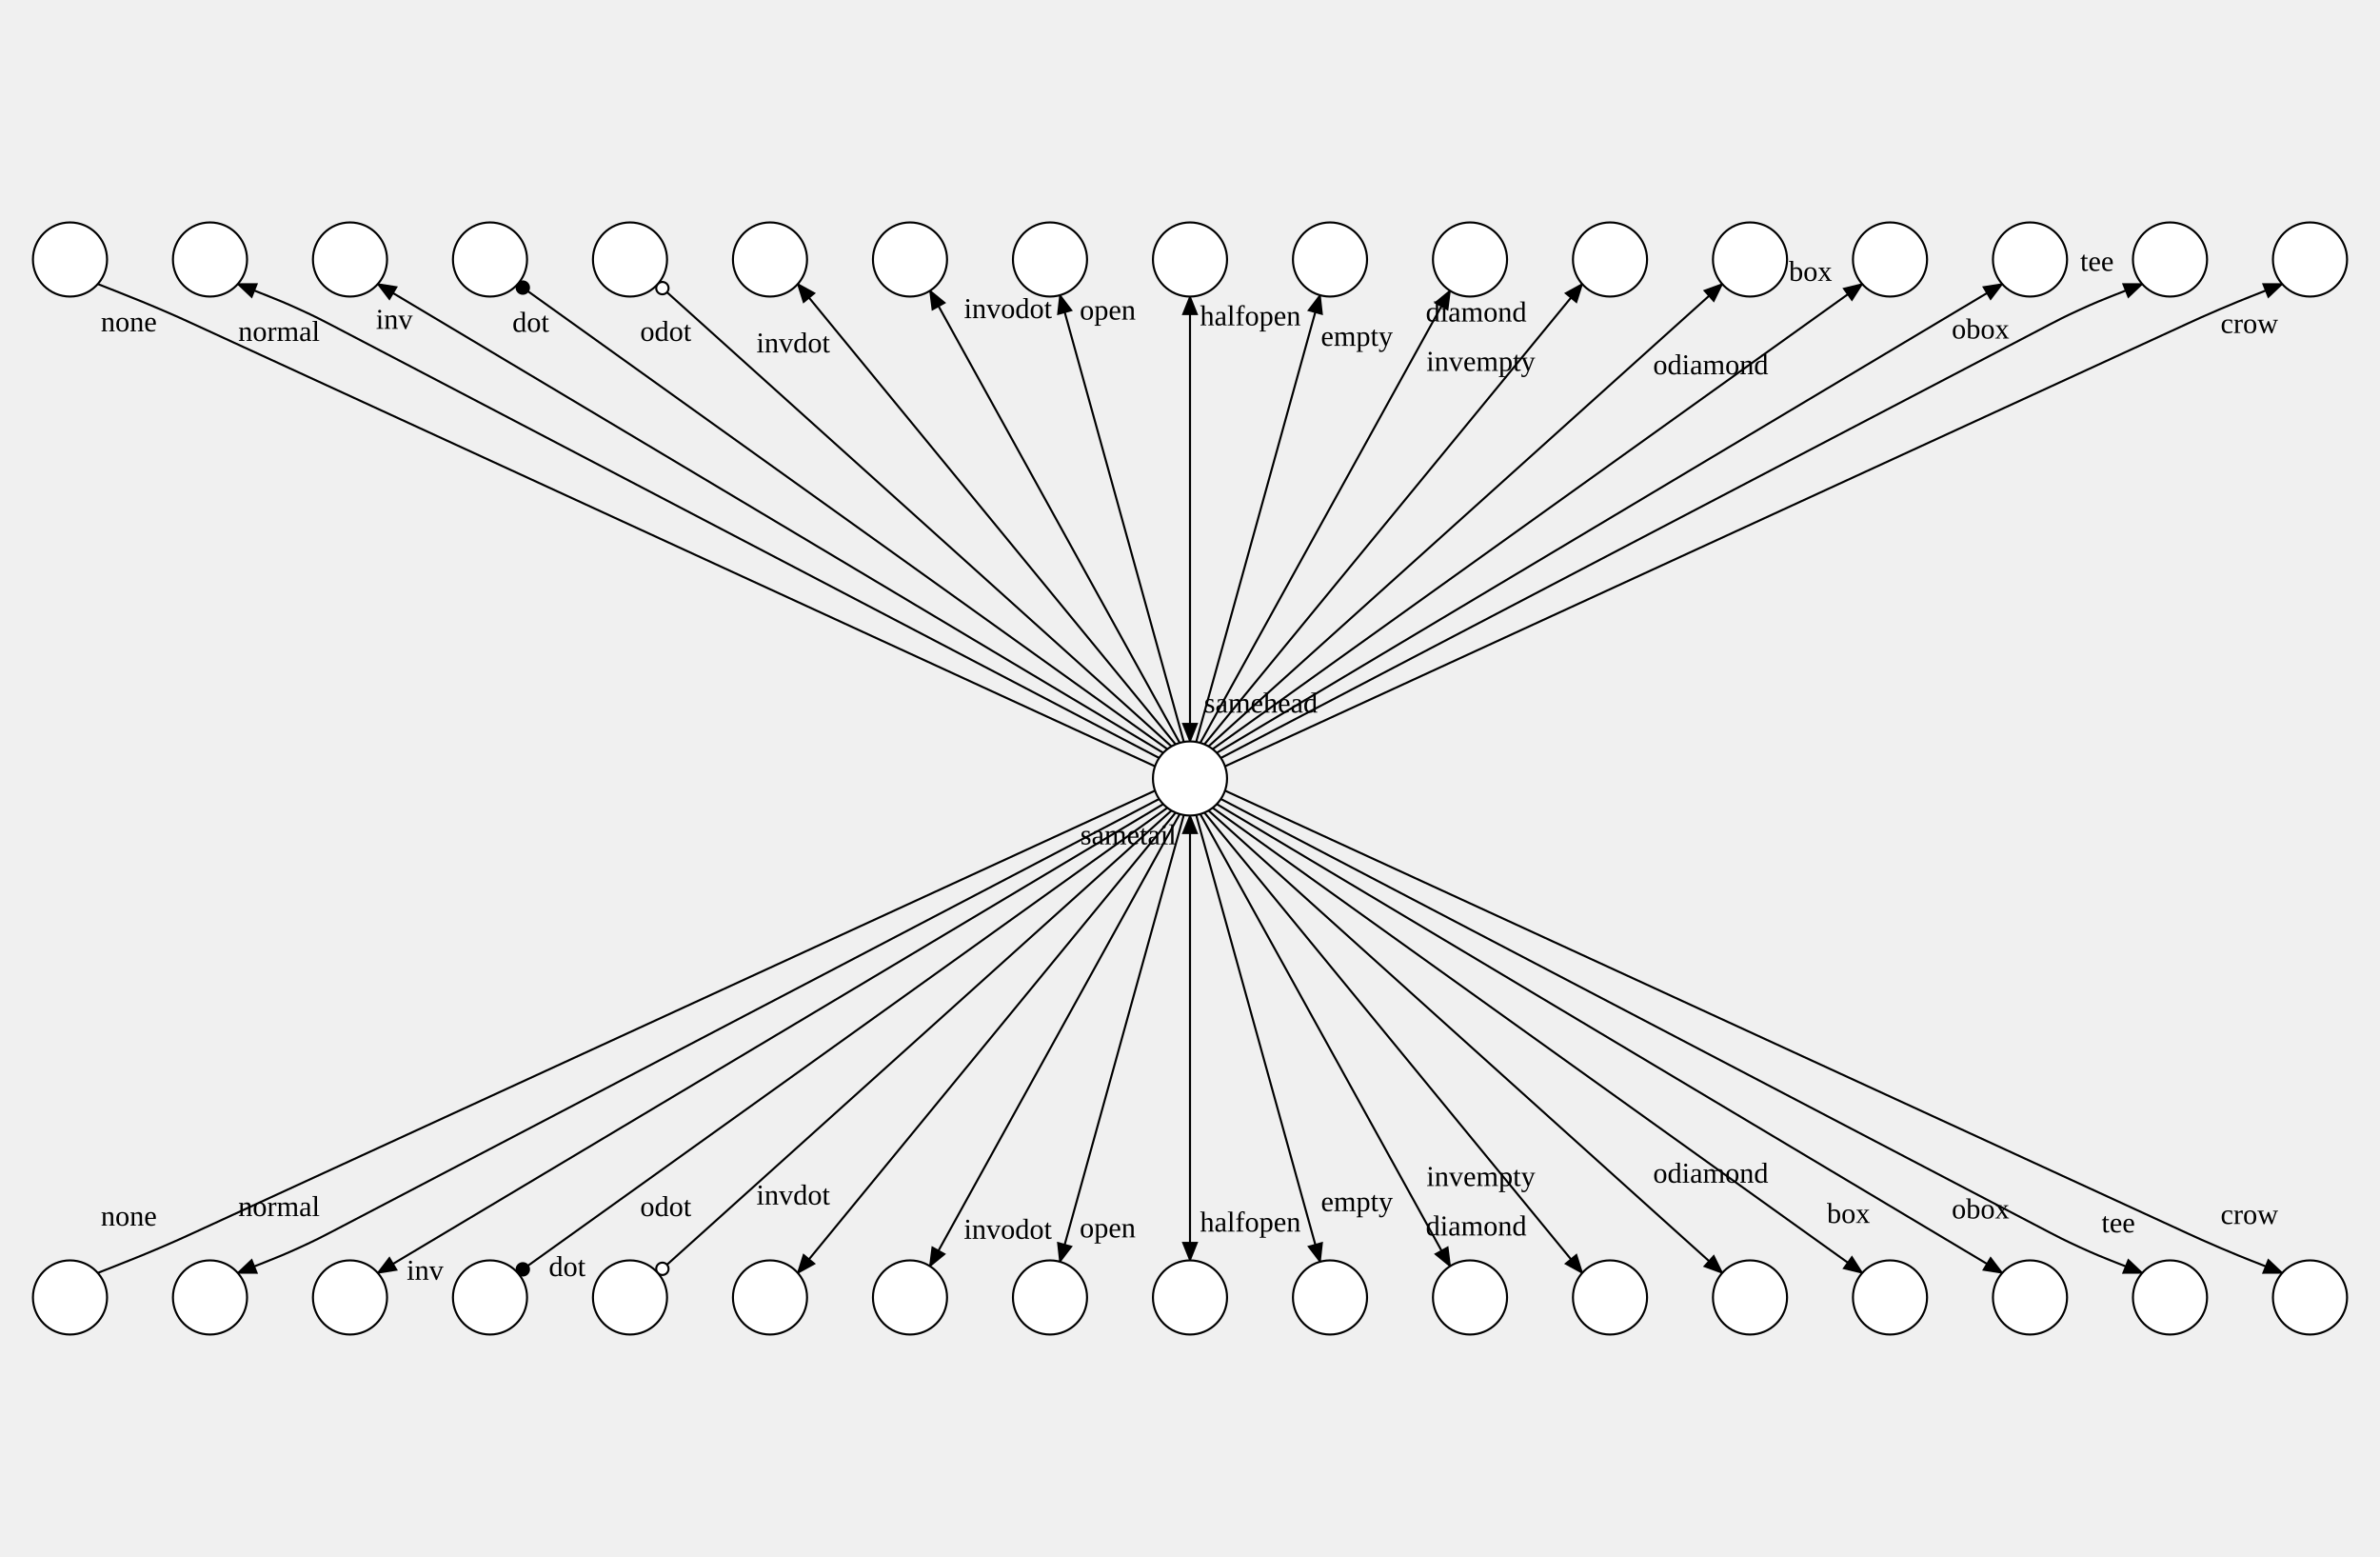
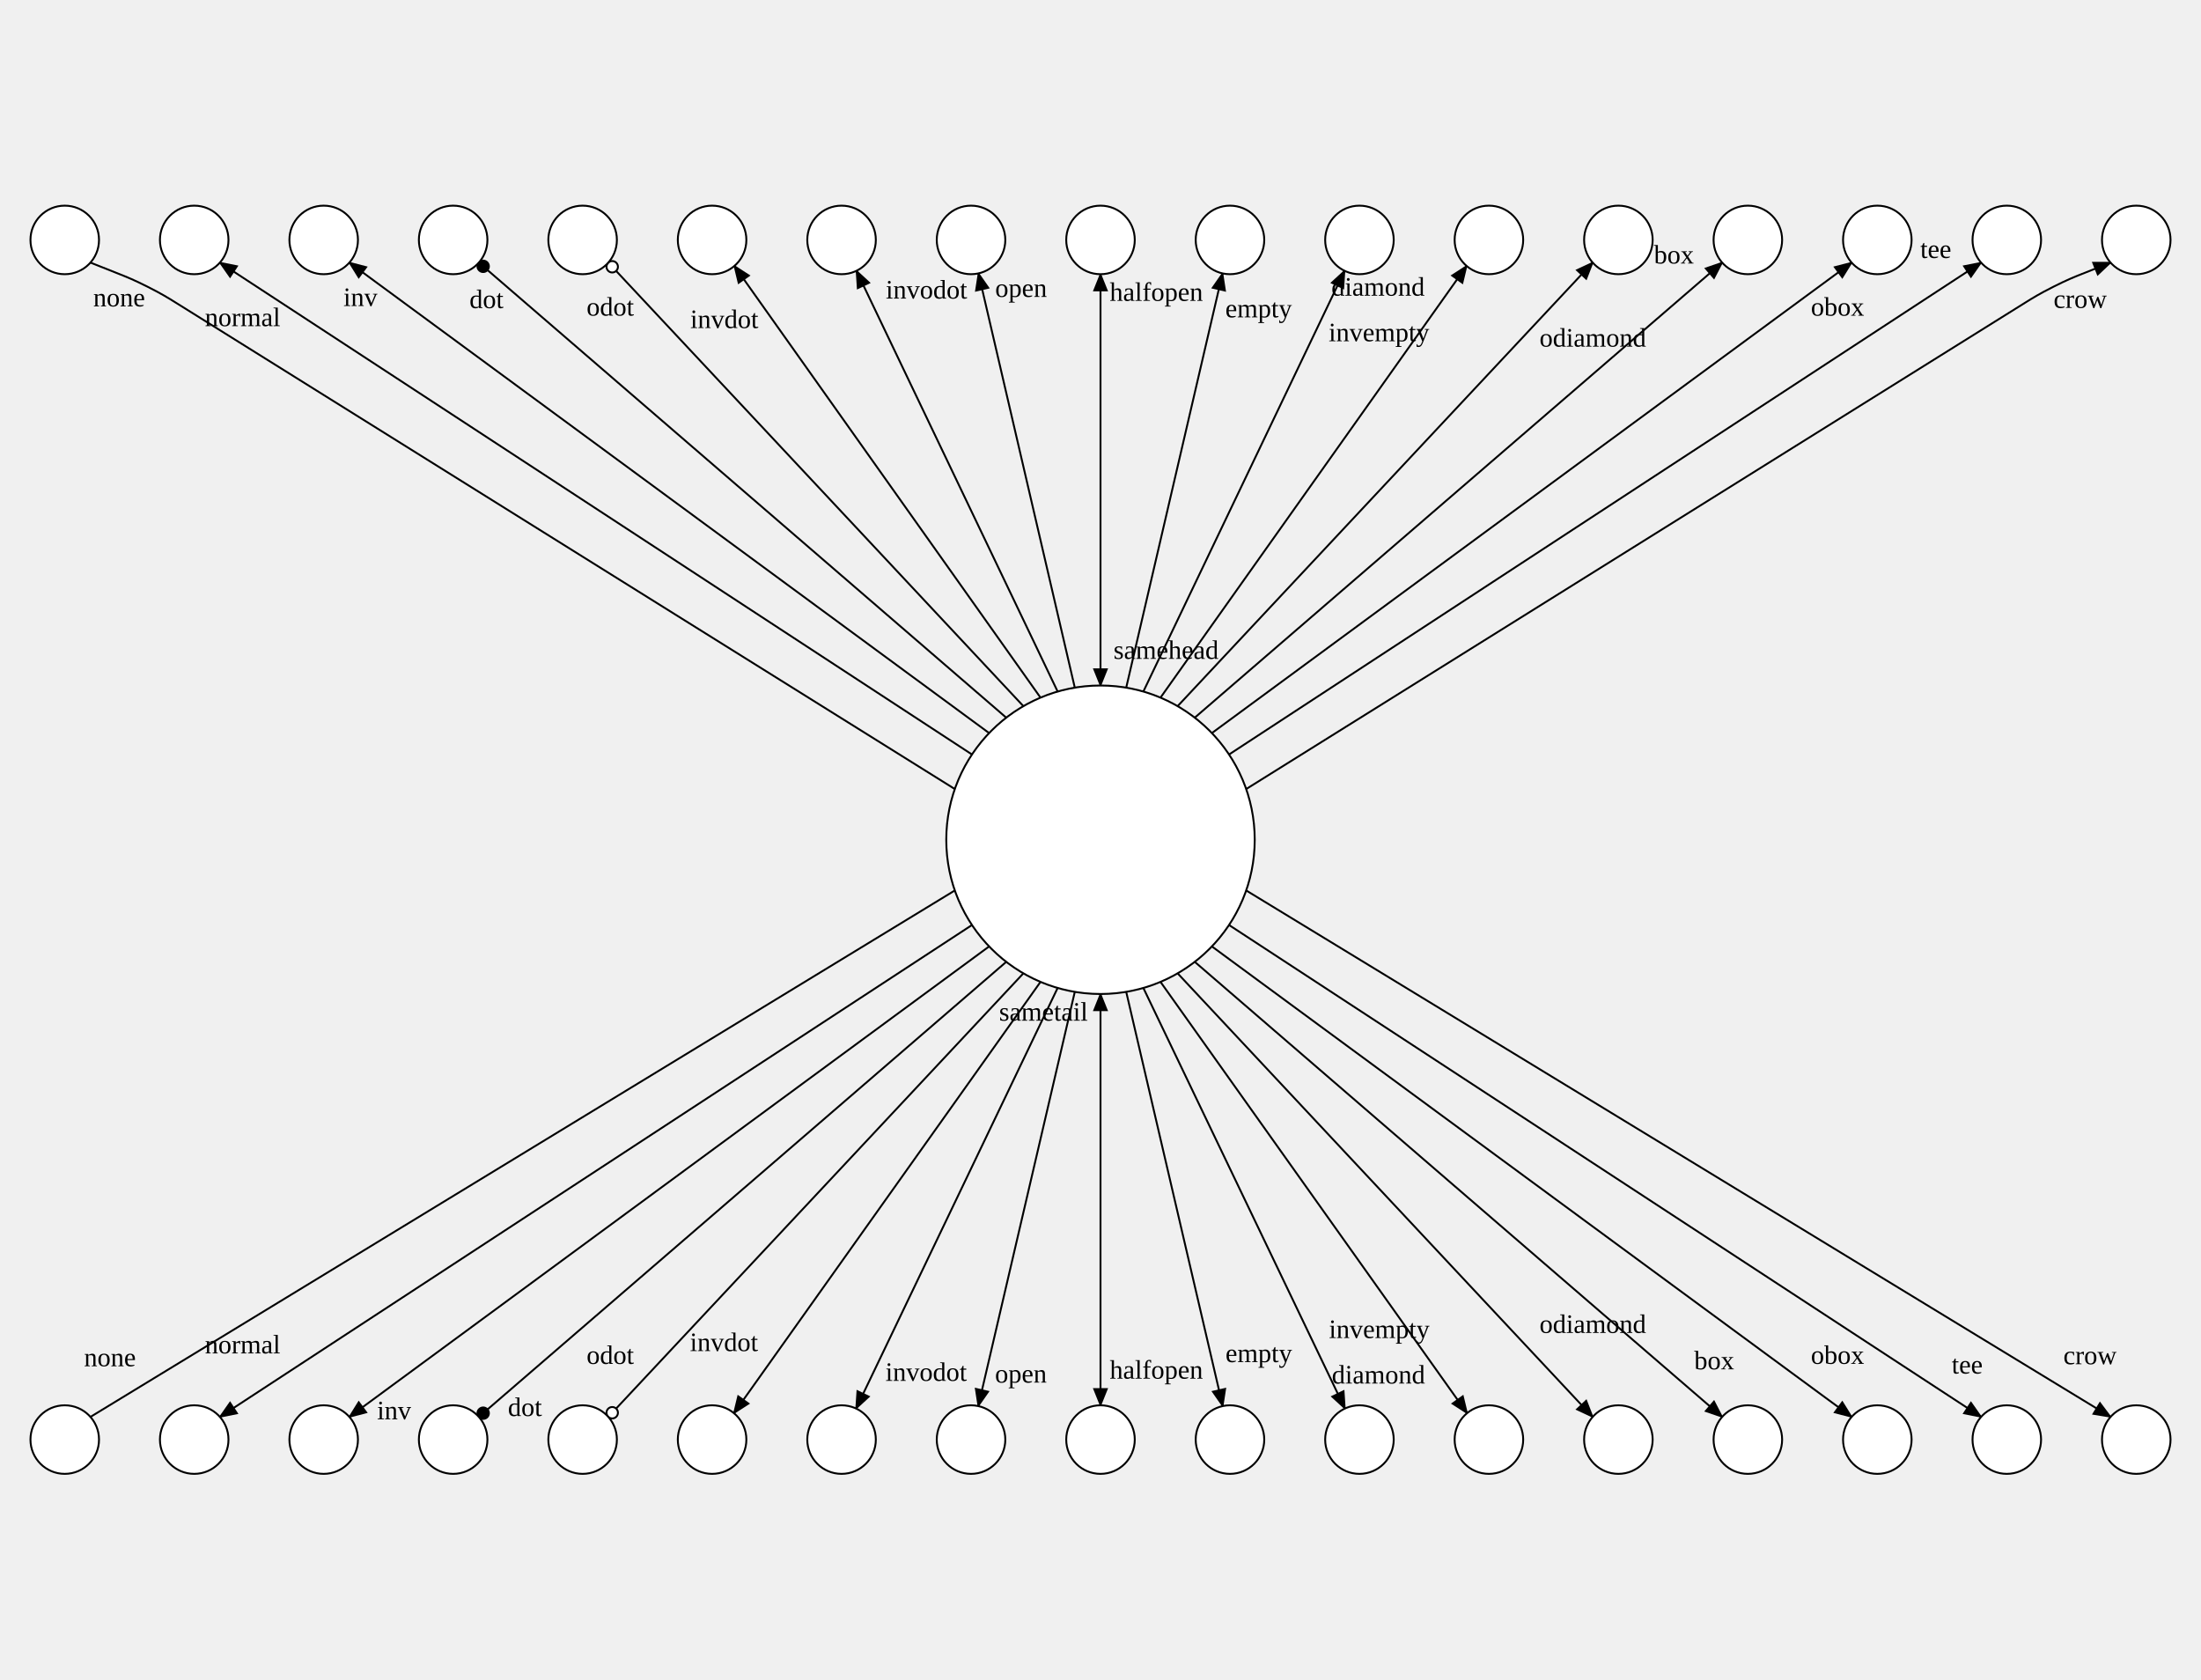
- <svg xmlns="http://www.w3.org/2000/svg" width="1156" height="756">
+ <svg xmlns="http://www.w3.org/2000/svg" width="1156" height="882">
  <style type="text/css">
		.edge { fill: none; }
	</style>
  <defs>
    <marker id="normal" markerWidth="10" markerHeight="8" refX="9" refY="4" orient="auto-start-reverse" markerUnits="userSpaceOnUse">
      <path d="M0,0 L0,8 L10,4 z" fill="context-stroke" />
    </marker>
    <marker id="vee" markerWidth="10" markerHeight="8" refX="9" refY="4" orient="auto-start-reverse" markerUnits="userSpaceOnUse">
      <path d="M0,0 L10,4 L0,8 L3,4 z" fill="context-stroke" />
    </marker>
    <marker id="dot" markerWidth="8" markerHeight="8" refX="7" refY="4" orient="auto-start-reverse" markerUnits="userSpaceOnUse">
      <circle cx="4" cy="4" r="3.5" fill="context-stroke" />
    </marker>
    <marker id="odot" markerWidth="8" markerHeight="8" refX="7" refY="4" orient="auto-start-reverse" markerUnits="userSpaceOnUse">
      <circle cx="4" cy="4" r="3" fill="white" stroke="context-stroke" />
    </marker>
  </defs>
  <g>
-     <path class="edge" stroke="#000000" stroke-width="1" d="M47.5,137.906 L62.75,143.953 C66.562,145.465 70.375,146.976 77.914,150.202 C85.453,153.427 89.179,155.14 92.905,156.853 L561,372.084 " />
+     <path class="edge" stroke="#000000" stroke-width="1" d="M47.5,137.906 L62.75,143.953 C66.562,145.465 70.375,146.976 77.667,150.66 C84.958,154.344 88.437,156.516 91.916,158.687 L501.5,414.378 " />
    <text text-anchor="middle" alignment-baseline="middle" x="62.575" y="160.884" font-size="14" fill="#000000">none</text>
-     <path class="edge" marker-start="url(#normal)" stroke="#000000" stroke-width="1" d="M115.5,137.906 L130.75,143.953 C134.562,145.465 138.375,146.976 145.822,150.389 C153.269,153.801 156.903,155.701 160.538,157.602 L563,368.05 " />
-     <text text-anchor="middle" alignment-baseline="middle" x="135.52" y="165.537" font-size="14" fill="#000000">normal</text>
-     <path class="edge" marker-start="url(#normal)" stroke="#000000" stroke-width="1" d="M183.5,137.906 L565,365.55 " />
-     <text text-anchor="middle" alignment-baseline="middle" x="191.503" y="159.688" font-size="14" fill="#000000">inv</text>
-     <path class="edge" marker-start="url(#dot)" stroke="#000000" stroke-width="1" d="M251.5,137.906 L567,363.752 " />
-     <text text-anchor="middle" alignment-baseline="middle" x="257.792" y="161.114" font-size="14" fill="#000000">dot</text>
-     <path class="edge" marker-start="url(#odot)" stroke="#000000" stroke-width="1" d="M319.5,137.906 L569,362.412 " />
-     <text text-anchor="middle" alignment-baseline="middle" x="323.367" y="165.515" font-size="14" fill="#000000">odot</text>
-     <path class="edge" marker-start="url(#normal)" stroke="#000000" stroke-width="1" d="M387.5,137.906 L571,361.417 " />
-     <text text-anchor="middle" alignment-baseline="middle" x="385.281" y="171.122" font-size="14" fill="#000000">invdot</text>
-     <path class="edge" marker-start="url(#normal)" stroke="#000000" stroke-width="1" d="M451.718,141.152 L573,360.708 " />
-     <text text-anchor="middle" alignment-baseline="middle" x="489.598" y="154.464" font-size="14" fill="#000000">invodot</text>
-     <path class="edge" marker-start="url(#normal)" stroke="#000000" stroke-width="1" d="M514.859,143.332 L575,360.252 " />
-     <text text-anchor="middle" alignment-baseline="middle" x="538.033" y="155.17" font-size="14" fill="#000000">open</text>
+     <path class="edge" marker-start="url(#normal)" stroke="#000000" stroke-width="1" d="M115.5,137.906 L510.5,396.226 " />
+     <text text-anchor="middle" alignment-baseline="middle" x="127.438" y="171.26" font-size="14" fill="#000000">normal</text>
+     <path class="edge" marker-start="url(#normal)" stroke="#000000" stroke-width="1" d="M183.5,137.906 L519.5,384.975 " />
+     <text text-anchor="middle" alignment-baseline="middle" x="189.311" y="160.697" font-size="14" fill="#000000">inv</text>
+     <path class="edge" marker-start="url(#dot)" stroke="#000000" stroke-width="1" d="M251.5,137.906 L528.5,376.885 " />
+     <text text-anchor="middle" alignment-baseline="middle" x="255.52" y="161.791" font-size="14" fill="#000000">dot</text>
+     <path class="edge" marker-start="url(#odot)" stroke="#000000" stroke-width="1" d="M319.5,137.906 L537.5,370.852 " />
+     <text text-anchor="middle" alignment-baseline="middle" x="320.519" y="165.747" font-size="14" fill="#000000">odot</text>
+     <path class="edge" marker-start="url(#normal)" stroke="#000000" stroke-width="1" d="M385.707,139.672 L546.5,366.376 " />
+     <text text-anchor="middle" alignment-baseline="middle" x="380.437" y="172.271" font-size="14" fill="#000000">invdot</text>
+     <path class="edge" marker-start="url(#normal)" stroke="#000000" stroke-width="1" d="M449.815,142.215 L555.5,363.188 " />
+     <text text-anchor="middle" alignment-baseline="middle" x="486.607" y="156.768" font-size="14" fill="#000000">invodot</text>
+     <path class="edge" marker-start="url(#normal)" stroke="#000000" stroke-width="1" d="M513.912,143.57 L564.5,361.133 " />
+     <text text-anchor="middle" alignment-baseline="middle" x="536.282" y="155.914" font-size="14" fill="#000000">open</text>
    <path class="edge" marker-end="url(#normal)" marker-start="url(#normal)" stroke="#000000" stroke-width="1" d="M578,144 L578,360 " />
    <text text-anchor="middle" alignment-baseline="middle" x="612.43" y="346" font-size="14" fill="#000000">samehead</text>
    <text text-anchor="middle" alignment-baseline="middle" x="607.32" y="158" font-size="14" fill="#000000">halfopen</text>
-     <path class="edge" marker-start="url(#normal)" stroke="#000000" stroke-width="1" d="M641.141,143.332 L581,360.252 " />
-     <text text-anchor="middle" alignment-baseline="middle" x="659.051" y="167.899" font-size="14" fill="#000000">empty</text>
-     <path class="edge" marker-start="url(#normal)" stroke="#000000" stroke-width="1" d="M704.282,141.152 L583,360.708 " />
-     <text text-anchor="middle" alignment-baseline="middle" x="719.25" y="180.089" font-size="14" fill="#000000">invempty</text>
-     <path class="edge" marker-start="url(#normal)" stroke="#000000" stroke-width="1" d="M768.5,137.906 L585,361.417 " />
-     <text text-anchor="middle" alignment-baseline="middle" x="716.996" y="156.11" font-size="14" fill="#000000">diamond</text>
-     <path class="edge" marker-start="url(#normal)" stroke="#000000" stroke-width="1" d="M836.5,137.906 L587,362.412 " />
-     <text text-anchor="middle" alignment-baseline="middle" x="830.918" y="181.734" font-size="14" fill="#000000">odiamond</text>
-     <path class="edge" marker-start="url(#normal)" stroke="#000000" stroke-width="1" d="M904.5,137.906 L589,363.752 " />
-     <text text-anchor="middle" alignment-baseline="middle" x="879.382" y="136.38" font-size="14" fill="#000000">box</text>
-     <path class="edge" marker-start="url(#normal)" stroke="#000000" stroke-width="1" d="M972.5,137.906 L591,365.55 " />
-     <text text-anchor="middle" alignment-baseline="middle" x="961.971" y="164.37" font-size="14" fill="#000000">obox</text>
-     <path class="edge" marker-start="url(#normal)" stroke="#000000" stroke-width="1" d="M1040.5,137.906 L1025.25,143.953 C1021.438,145.465 1017.625,146.976 1010.178,150.389 C1002.731,153.801 999.097,155.701 995.462,157.602 L593,368.05 " />
-     <text text-anchor="middle" alignment-baseline="middle" x="1018.534" y="131.503" font-size="14" fill="#000000">tee</text>
-     <path class="edge" marker-start="url(#normal)" stroke="#000000" stroke-width="1" d="M1108.5,137.906 L1093.25,143.953 C1089.438,145.465 1085.625,146.976 1078.086,150.202 C1070.547,153.427 1066.821,155.14 1063.095,156.853 L595,372.084 " />
+     <path class="edge" marker-start="url(#normal)" stroke="#000000" stroke-width="1" d="M642.088,143.57 L591.5,361.133 " />
+     <text text-anchor="middle" alignment-baseline="middle" x="661.052" y="166.648" font-size="14" fill="#000000">empty</text>
+     <path class="edge" marker-start="url(#normal)" stroke="#000000" stroke-width="1" d="M706.185,142.215 L600.5,363.188 " />
+     <text text-anchor="middle" alignment-baseline="middle" x="724.273" y="179.21" font-size="14" fill="#000000">invempty</text>
+     <path class="edge" marker-start="url(#normal)" stroke="#000000" stroke-width="1" d="M770.293,139.672 L609.5,366.376 " />
+     <text text-anchor="middle" alignment-baseline="middle" x="723.772" y="155.264" font-size="14" fill="#000000">diamond</text>
+     <path class="edge" marker-start="url(#normal)" stroke="#000000" stroke-width="1" d="M836.5,137.906 L618.5,370.852 " />
+     <text text-anchor="middle" alignment-baseline="middle" x="836.561" y="182.021" font-size="14" fill="#000000">odiamond</text>
+     <path class="edge" marker-start="url(#normal)" stroke="#000000" stroke-width="1" d="M904.5,137.906 L627.5,376.885 " />
+     <text text-anchor="middle" alignment-baseline="middle" x="879.164" y="138.381" font-size="14" fill="#000000">box</text>
+     <path class="edge" marker-start="url(#normal)" stroke="#000000" stroke-width="1" d="M972.5,137.906 L636.5,384.975 " />
+     <text text-anchor="middle" alignment-baseline="middle" x="965.103" y="165.775" font-size="14" fill="#000000">obox</text>
+     <path class="edge" marker-start="url(#normal)" stroke="#000000" stroke-width="1" d="M1040.5,137.906 L645.5,396.226 " />
+     <text text-anchor="middle" alignment-baseline="middle" x="1016.707" y="135.472" font-size="14" fill="#000000">tee</text>
+     <path class="edge" marker-start="url(#normal)" stroke="#000000" stroke-width="1" d="M1108.5,137.906 L1093.25,143.953 C1089.438,145.465 1085.625,146.976 1078.333,150.66 C1071.042,154.344 1067.563,156.516 1064.084,158.687 L654.5,414.378 " />
    <text text-anchor="middle" alignment-baseline="middle" x="1092.558" y="161.7" font-size="14" fill="#000000">crow</text>
-     <path class="edge" stroke="#000000" stroke-width="1" d="M561,383.916 L92.905,599.147 C89.179,600.86 85.453,602.573 77.914,605.798 C70.375,609.024 66.562,610.535 62.75,612.047 L47.5,618.094 " />
-     <text text-anchor="middle" alignment-baseline="middle" x="62.575" y="595.116" font-size="14" fill="#000000">none</text>
-     <path class="edge" marker-end="url(#normal)" stroke="#000000" stroke-width="1" d="M563,387.95 L160.538,598.398 C156.903,600.299 153.269,602.199 145.822,605.611 C138.375,609.024 134.562,610.535 130.75,612.047 L115.5,618.094 " />
-     <text text-anchor="middle" alignment-baseline="middle" x="135.52" y="590.462" font-size="14" fill="#000000">normal</text>
-     <path class="edge" marker-end="url(#normal)" stroke="#000000" stroke-width="1" d="M565,390.45 L183.5,618.094 " />
-     <text text-anchor="middle" alignment-baseline="middle" x="206.47" y="621.395" font-size="14" fill="#000000">inv</text>
-     <path class="edge" marker-end="url(#dot)" stroke="#000000" stroke-width="1" d="M567,392.248 L251.5,618.094 " />
-     <text text-anchor="middle" alignment-baseline="middle" x="275.498" y="619.62" font-size="14" fill="#000000">dot</text>
-     <path class="edge" marker-end="url(#odot)" stroke="#000000" stroke-width="1" d="M569,393.588 L319.5,618.094 " />
-     <text text-anchor="middle" alignment-baseline="middle" x="323.367" y="590.485" font-size="14" fill="#000000">odot</text>
-     <path class="edge" marker-end="url(#normal)" stroke="#000000" stroke-width="1" d="M571,394.583 L387.5,618.094 " />
-     <text text-anchor="middle" alignment-baseline="middle" x="385.281" y="584.878" font-size="14" fill="#000000">invdot</text>
-     <path class="edge" marker-end="url(#normal)" stroke="#000000" stroke-width="1" d="M573,395.292 L451.665,614.815 " />
-     <text text-anchor="middle" alignment-baseline="middle" x="489.55" y="601.508" font-size="14" fill="#000000">invodot</text>
-     <path class="edge" marker-end="url(#normal)" stroke="#000000" stroke-width="1" d="M575,395.748 L514.83,612.66 " />
-     <text text-anchor="middle" alignment-baseline="middle" x="538.005" y="600.823" font-size="14" fill="#000000">open</text>
-     <path class="edge" marker-end="url(#normal)" marker-start="url(#normal)" stroke="#000000" stroke-width="1" d="M578,396 L578,612 " />
-     <text text-anchor="middle" alignment-baseline="middle" x="607.32" y="598" font-size="14" fill="#000000">halfopen</text>
-     <text text-anchor="middle" alignment-baseline="middle" x="548.05" y="410" font-size="14" fill="#000000">sametail</text>
-     <path class="edge" marker-end="url(#normal)" stroke="#000000" stroke-width="1" d="M581,395.748 L641.17,612.66 " />
-     <text text-anchor="middle" alignment-baseline="middle" x="659.077" y="588.088" font-size="14" fill="#000000">empty</text>
-     <path class="edge" marker-end="url(#normal)" stroke="#000000" stroke-width="1" d="M583,395.292 L704.335,614.815 " />
-     <text text-anchor="middle" alignment-baseline="middle" x="719.289" y="575.87" font-size="14" fill="#000000">invempty</text>
-     <path class="edge" marker-end="url(#normal)" stroke="#000000" stroke-width="1" d="M585,394.583 L768.5,618.094 " />
-     <text text-anchor="middle" alignment-baseline="middle" x="716.996" y="599.89" font-size="14" fill="#000000">diamond</text>
-     <path class="edge" marker-end="url(#normal)" stroke="#000000" stroke-width="1" d="M587,393.588 L836.5,618.094 " />
-     <text text-anchor="middle" alignment-baseline="middle" x="830.918" y="574.266" font-size="14" fill="#000000">odiamond</text>
-     <path class="edge" marker-end="url(#normal)" stroke="#000000" stroke-width="1" d="M589,392.248 L904.5,618.094 " />
-     <text text-anchor="middle" alignment-baseline="middle" x="897.847" y="593.825" font-size="14" fill="#000000">box</text>
-     <path class="edge" marker-end="url(#normal)" stroke="#000000" stroke-width="1" d="M591,390.45 L972.5,618.094 " />
-     <text text-anchor="middle" alignment-baseline="middle" x="961.971" y="591.63" font-size="14" fill="#000000">obox</text>
-     <path class="edge" marker-end="url(#normal)" stroke="#000000" stroke-width="1" d="M593,387.95 L995.462,598.398 C999.097,600.299 1002.731,602.199 1010.178,605.611 C1017.625,609.024 1021.438,610.535 1025.25,612.047 L1040.5,618.094 " />
-     <text text-anchor="middle" alignment-baseline="middle" x="1028.891" y="598.378" font-size="14" fill="#000000">tee</text>
-     <path class="edge" marker-end="url(#normal)" stroke="#000000" stroke-width="1" d="M595,383.916 L1063.095,599.147 C1066.821,600.86 1070.547,602.573 1078.086,605.798 C1085.625,609.024 1089.438,610.535 1093.25,612.047 L1108.5,618.094 " />
-     <text text-anchor="middle" alignment-baseline="middle" x="1092.558" y="594.3" font-size="14" fill="#000000">crow</text>
+     <path class="edge" stroke="#000000" stroke-width="1" d="M501.5,467.622 L47.5,744.094 " />
+     <text text-anchor="middle" alignment-baseline="middle" x="57.747" y="717.475" font-size="14" fill="#000000">none</text>
+     <path class="edge" marker-end="url(#normal)" stroke="#000000" stroke-width="1" d="M510.5,485.774 L115.5,744.094 " />
+     <text text-anchor="middle" alignment-baseline="middle" x="127.438" y="710.74" font-size="14" fill="#000000">normal</text>
+     <path class="edge" marker-end="url(#normal)" stroke="#000000" stroke-width="1" d="M519.5,497.025 L183.5,744.094 " />
+     <text text-anchor="middle" alignment-baseline="middle" x="206.987" y="745.341" font-size="14" fill="#000000">inv</text>
+     <path class="edge" marker-end="url(#dot)" stroke="#000000" stroke-width="1" d="M528.5,505.115 L251.5,744.094 " />
+     <text text-anchor="middle" alignment-baseline="middle" x="275.716" y="743.619" font-size="14" fill="#000000">dot</text>
+     <path class="edge" marker-end="url(#odot)" stroke="#000000" stroke-width="1" d="M537.5,511.148 L319.5,744.094 " />
+     <text text-anchor="middle" alignment-baseline="middle" x="320.519" y="716.253" font-size="14" fill="#000000">odot</text>
+     <path class="edge" marker-end="url(#normal)" stroke="#000000" stroke-width="1" d="M546.5,515.624 L385.467,742.125 " />
+     <text text-anchor="middle" alignment-baseline="middle" x="380.244" y="709.514" font-size="14" fill="#000000">invdot</text>
+     <path class="edge" marker-end="url(#normal)" stroke="#000000" stroke-width="1" d="M555.5,518.812 L449.628,739.696 " />
+     <text text-anchor="middle" alignment-baseline="middle" x="486.436" y="725.161" font-size="14" fill="#000000">invodot</text>
+     <path class="edge" marker-end="url(#normal)" stroke="#000000" stroke-width="1" d="M564.5,520.867 L513.807,738.407 " />
+     <text text-anchor="middle" alignment-baseline="middle" x="536.187" y="726.069" font-size="14" fill="#000000">open</text>
+     <path class="edge" marker-end="url(#normal)" marker-start="url(#normal)" stroke="#000000" stroke-width="1" d="M578,522 L578,738 " />
+     <text text-anchor="middle" alignment-baseline="middle" x="607.32" y="724" font-size="14" fill="#000000">halfopen</text>
+     <text text-anchor="middle" alignment-baseline="middle" x="548.05" y="536" font-size="14" fill="#000000">sametail</text>
+     <path class="edge" marker-end="url(#normal)" stroke="#000000" stroke-width="1" d="M591.5,520.867 L642.193,738.407 " />
+     <text text-anchor="middle" alignment-baseline="middle" x="661.146" y="715.312" font-size="14" fill="#000000">empty</text>
+     <path class="edge" marker-end="url(#normal)" stroke="#000000" stroke-width="1" d="M600.5,518.812 L706.372,739.696 " />
+     <text text-anchor="middle" alignment-baseline="middle" x="724.417" y="702.671" font-size="14" fill="#000000">invempty</text>
+     <path class="edge" marker-end="url(#normal)" stroke="#000000" stroke-width="1" d="M609.5,515.624 L770.533,742.125 " />
+     <text text-anchor="middle" alignment-baseline="middle" x="723.992" y="726.566" font-size="14" fill="#000000">diamond</text>
+     <path class="edge" marker-end="url(#normal)" stroke="#000000" stroke-width="1" d="M618.5,511.148 L836.5,744.094 " />
+     <text text-anchor="middle" alignment-baseline="middle" x="836.561" y="699.979" font-size="14" fill="#000000">odiamond</text>
+     <path class="edge" marker-end="url(#normal)" stroke="#000000" stroke-width="1" d="M627.5,505.115 L904.5,744.094 " />
+     <text text-anchor="middle" alignment-baseline="middle" x="900.316" y="719.101" font-size="14" fill="#000000">box</text>
+     <path class="edge" marker-end="url(#normal)" stroke="#000000" stroke-width="1" d="M636.5,497.025 L972.5,744.094 " />
+     <text text-anchor="middle" alignment-baseline="middle" x="965.103" y="716.225" font-size="14" fill="#000000">obox</text>
+     <path class="edge" marker-end="url(#normal)" stroke="#000000" stroke-width="1" d="M645.5,485.774 L1040.5,744.094 " />
+     <text text-anchor="middle" alignment-baseline="middle" x="1033.192" y="721.321" font-size="14" fill="#000000">tee</text>
+     <path class="edge" marker-end="url(#normal)" stroke="#000000" stroke-width="1" d="M654.5,467.622 L1108.5,744.094 " />
+     <text text-anchor="middle" alignment-baseline="middle" x="1097.707" y="716.418" font-size="14" fill="#000000">crow</text>
    <circle cx="34" cy="126" r="18" class="node" fill="#FFFFFF" stroke="#000000" stroke-width="1" />
-     <circle cx="578" cy="378" r="18" class="node" fill="#FFFFFF" stroke="#000000" stroke-width="1" />
+     <circle cx="578" cy="441" r="81" class="node" fill="#FFFFFF" stroke="#000000" stroke-width="1" />
    <circle cx="102" cy="126" r="18" class="node" fill="#FFFFFF" stroke="#000000" stroke-width="1" />
    <circle cx="170" cy="126" r="18" class="node" fill="#FFFFFF" stroke="#000000" stroke-width="1" />
    <circle cx="238" cy="126" r="18" class="node" fill="#FFFFFF" stroke="#000000" stroke-width="1" />
    <circle cx="306" cy="126" r="18" class="node" fill="#FFFFFF" stroke="#000000" stroke-width="1" />
    <circle cx="374" cy="126" r="18" class="node" fill="#FFFFFF" stroke="#000000" stroke-width="1" />
    <circle cx="442" cy="126" r="18" class="node" fill="#FFFFFF" stroke="#000000" stroke-width="1" />
    <circle cx="510" cy="126" r="18" class="node" fill="#FFFFFF" stroke="#000000" stroke-width="1" />
    <circle cx="578" cy="126" r="18" class="node" fill="#FFFFFF" stroke="#000000" stroke-width="1" />
    <circle cx="646" cy="126" r="18" class="node" fill="#FFFFFF" stroke="#000000" stroke-width="1" />
    <circle cx="714" cy="126" r="18" class="node" fill="#FFFFFF" stroke="#000000" stroke-width="1" />
    <circle cx="782" cy="126" r="18" class="node" fill="#FFFFFF" stroke="#000000" stroke-width="1" />
    <circle cx="850" cy="126" r="18" class="node" fill="#FFFFFF" stroke="#000000" stroke-width="1" />
    <circle cx="918" cy="126" r="18" class="node" fill="#FFFFFF" stroke="#000000" stroke-width="1" />
    <circle cx="986" cy="126" r="18" class="node" fill="#FFFFFF" stroke="#000000" stroke-width="1" />
    <circle cx="1054" cy="126" r="18" class="node" fill="#FFFFFF" stroke="#000000" stroke-width="1" />
    <circle cx="1122" cy="126" r="18" class="node" fill="#FFFFFF" stroke="#000000" stroke-width="1" />
-     <circle cx="34" cy="630" r="18" class="node" fill="#FFFFFF" stroke="#000000" stroke-width="1" />
-     <circle cx="102" cy="630" r="18" class="node" fill="#FFFFFF" stroke="#000000" stroke-width="1" />
-     <circle cx="170" cy="630" r="18" class="node" fill="#FFFFFF" stroke="#000000" stroke-width="1" />
-     <circle cx="238" cy="630" r="18" class="node" fill="#FFFFFF" stroke="#000000" stroke-width="1" />
-     <circle cx="306" cy="630" r="18" class="node" fill="#FFFFFF" stroke="#000000" stroke-width="1" />
-     <circle cx="374" cy="630" r="18" class="node" fill="#FFFFFF" stroke="#000000" stroke-width="1" />
-     <circle cx="442" cy="630" r="18" class="node" fill="#FFFFFF" stroke="#000000" stroke-width="1" />
-     <circle cx="510" cy="630" r="18" class="node" fill="#FFFFFF" stroke="#000000" stroke-width="1" />
-     <circle cx="578" cy="630" r="18" class="node" fill="#FFFFFF" stroke="#000000" stroke-width="1" />
-     <circle cx="646" cy="630" r="18" class="node" fill="#FFFFFF" stroke="#000000" stroke-width="1" />
-     <circle cx="714" cy="630" r="18" class="node" fill="#FFFFFF" stroke="#000000" stroke-width="1" />
-     <circle cx="782" cy="630" r="18" class="node" fill="#FFFFFF" stroke="#000000" stroke-width="1" />
-     <circle cx="850" cy="630" r="18" class="node" fill="#FFFFFF" stroke="#000000" stroke-width="1" />
-     <circle cx="918" cy="630" r="18" class="node" fill="#FFFFFF" stroke="#000000" stroke-width="1" />
-     <circle cx="986" cy="630" r="18" class="node" fill="#FFFFFF" stroke="#000000" stroke-width="1" />
-     <circle cx="1054" cy="630" r="18" class="node" fill="#FFFFFF" stroke="#000000" stroke-width="1" />
-     <circle cx="1122" cy="630" r="18" class="node" fill="#FFFFFF" stroke="#000000" stroke-width="1" />
+     <circle cx="34" cy="756" r="18" class="node" fill="#FFFFFF" stroke="#000000" stroke-width="1" />
+     <circle cx="102" cy="756" r="18" class="node" fill="#FFFFFF" stroke="#000000" stroke-width="1" />
+     <circle cx="170" cy="756" r="18" class="node" fill="#FFFFFF" stroke="#000000" stroke-width="1" />
+     <circle cx="238" cy="756" r="18" class="node" fill="#FFFFFF" stroke="#000000" stroke-width="1" />
+     <circle cx="306" cy="756" r="18" class="node" fill="#FFFFFF" stroke="#000000" stroke-width="1" />
+     <circle cx="374" cy="756" r="18" class="node" fill="#FFFFFF" stroke="#000000" stroke-width="1" />
+     <circle cx="442" cy="756" r="18" class="node" fill="#FFFFFF" stroke="#000000" stroke-width="1" />
+     <circle cx="510" cy="756" r="18" class="node" fill="#FFFFFF" stroke="#000000" stroke-width="1" />
+     <circle cx="578" cy="756" r="18" class="node" fill="#FFFFFF" stroke="#000000" stroke-width="1" />
+     <circle cx="646" cy="756" r="18" class="node" fill="#FFFFFF" stroke="#000000" stroke-width="1" />
+     <circle cx="714" cy="756" r="18" class="node" fill="#FFFFFF" stroke="#000000" stroke-width="1" />
+     <circle cx="782" cy="756" r="18" class="node" fill="#FFFFFF" stroke="#000000" stroke-width="1" />
+     <circle cx="850" cy="756" r="18" class="node" fill="#FFFFFF" stroke="#000000" stroke-width="1" />
+     <circle cx="918" cy="756" r="18" class="node" fill="#FFFFFF" stroke="#000000" stroke-width="1" />
+     <circle cx="986" cy="756" r="18" class="node" fill="#FFFFFF" stroke="#000000" stroke-width="1" />
+     <circle cx="1054" cy="756" r="18" class="node" fill="#FFFFFF" stroke="#000000" stroke-width="1" />
+     <circle cx="1122" cy="756" r="18" class="node" fill="#FFFFFF" stroke="#000000" stroke-width="1" />
  </g>
</svg>
